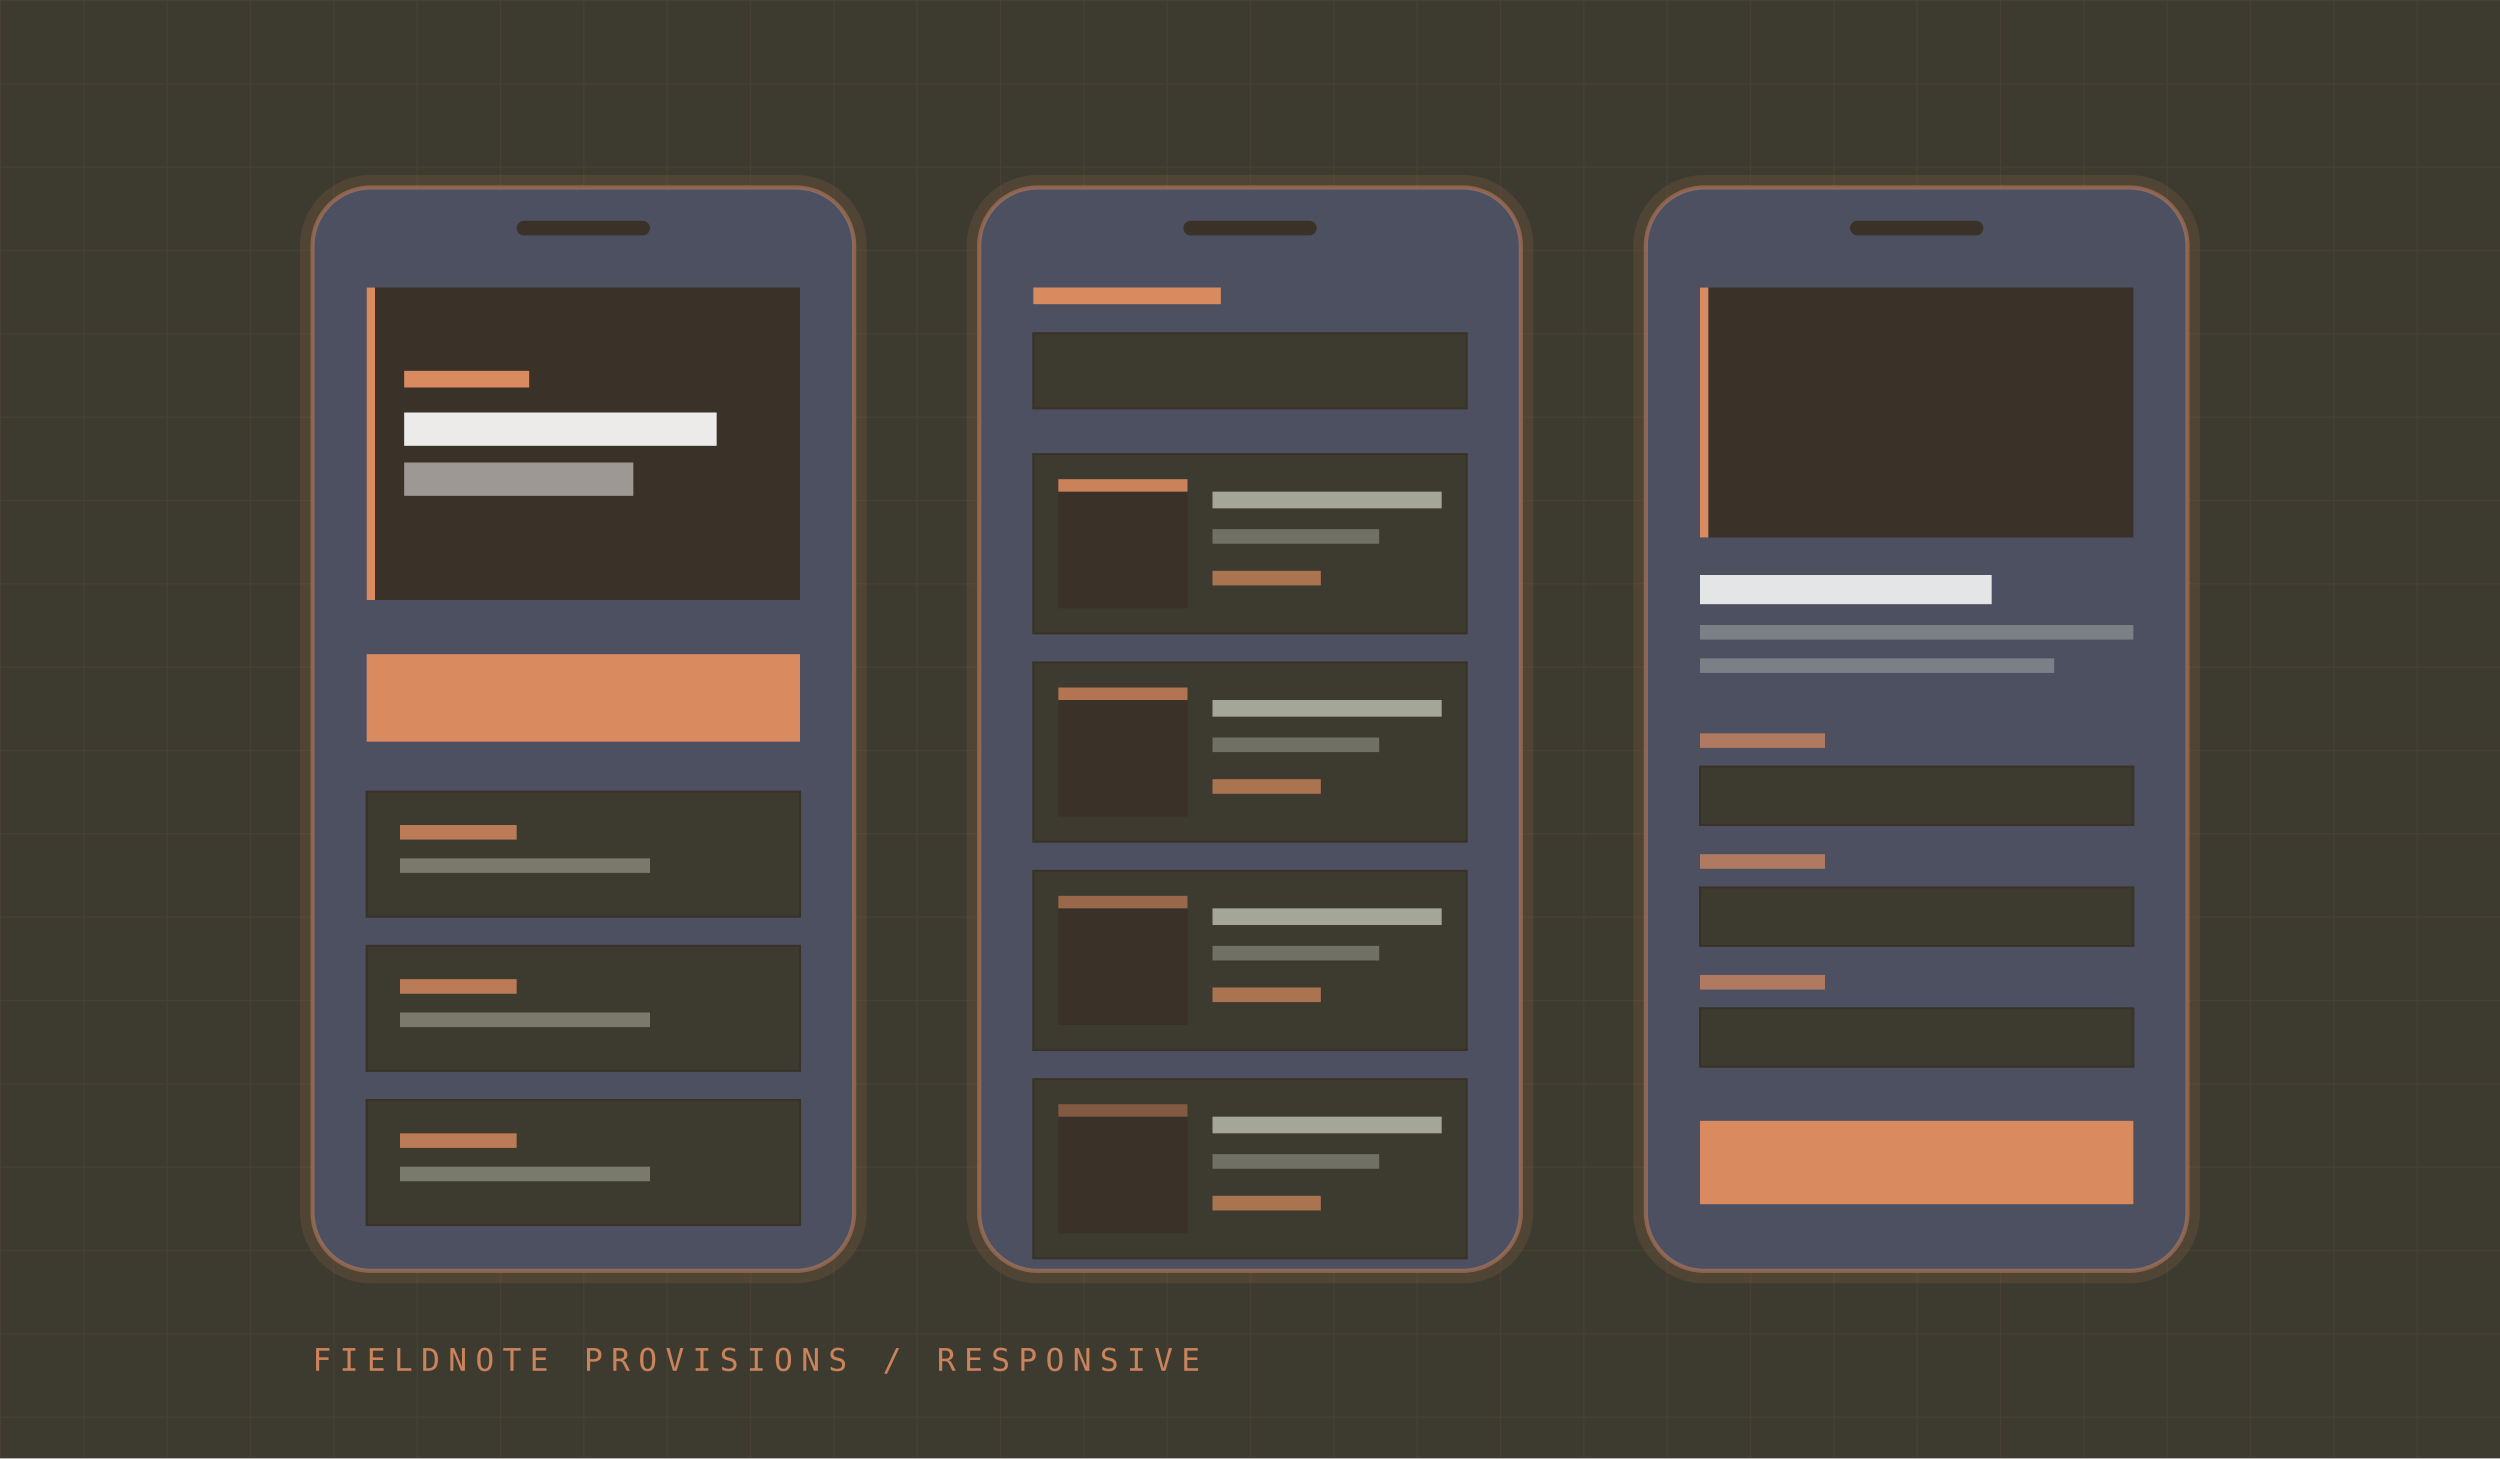
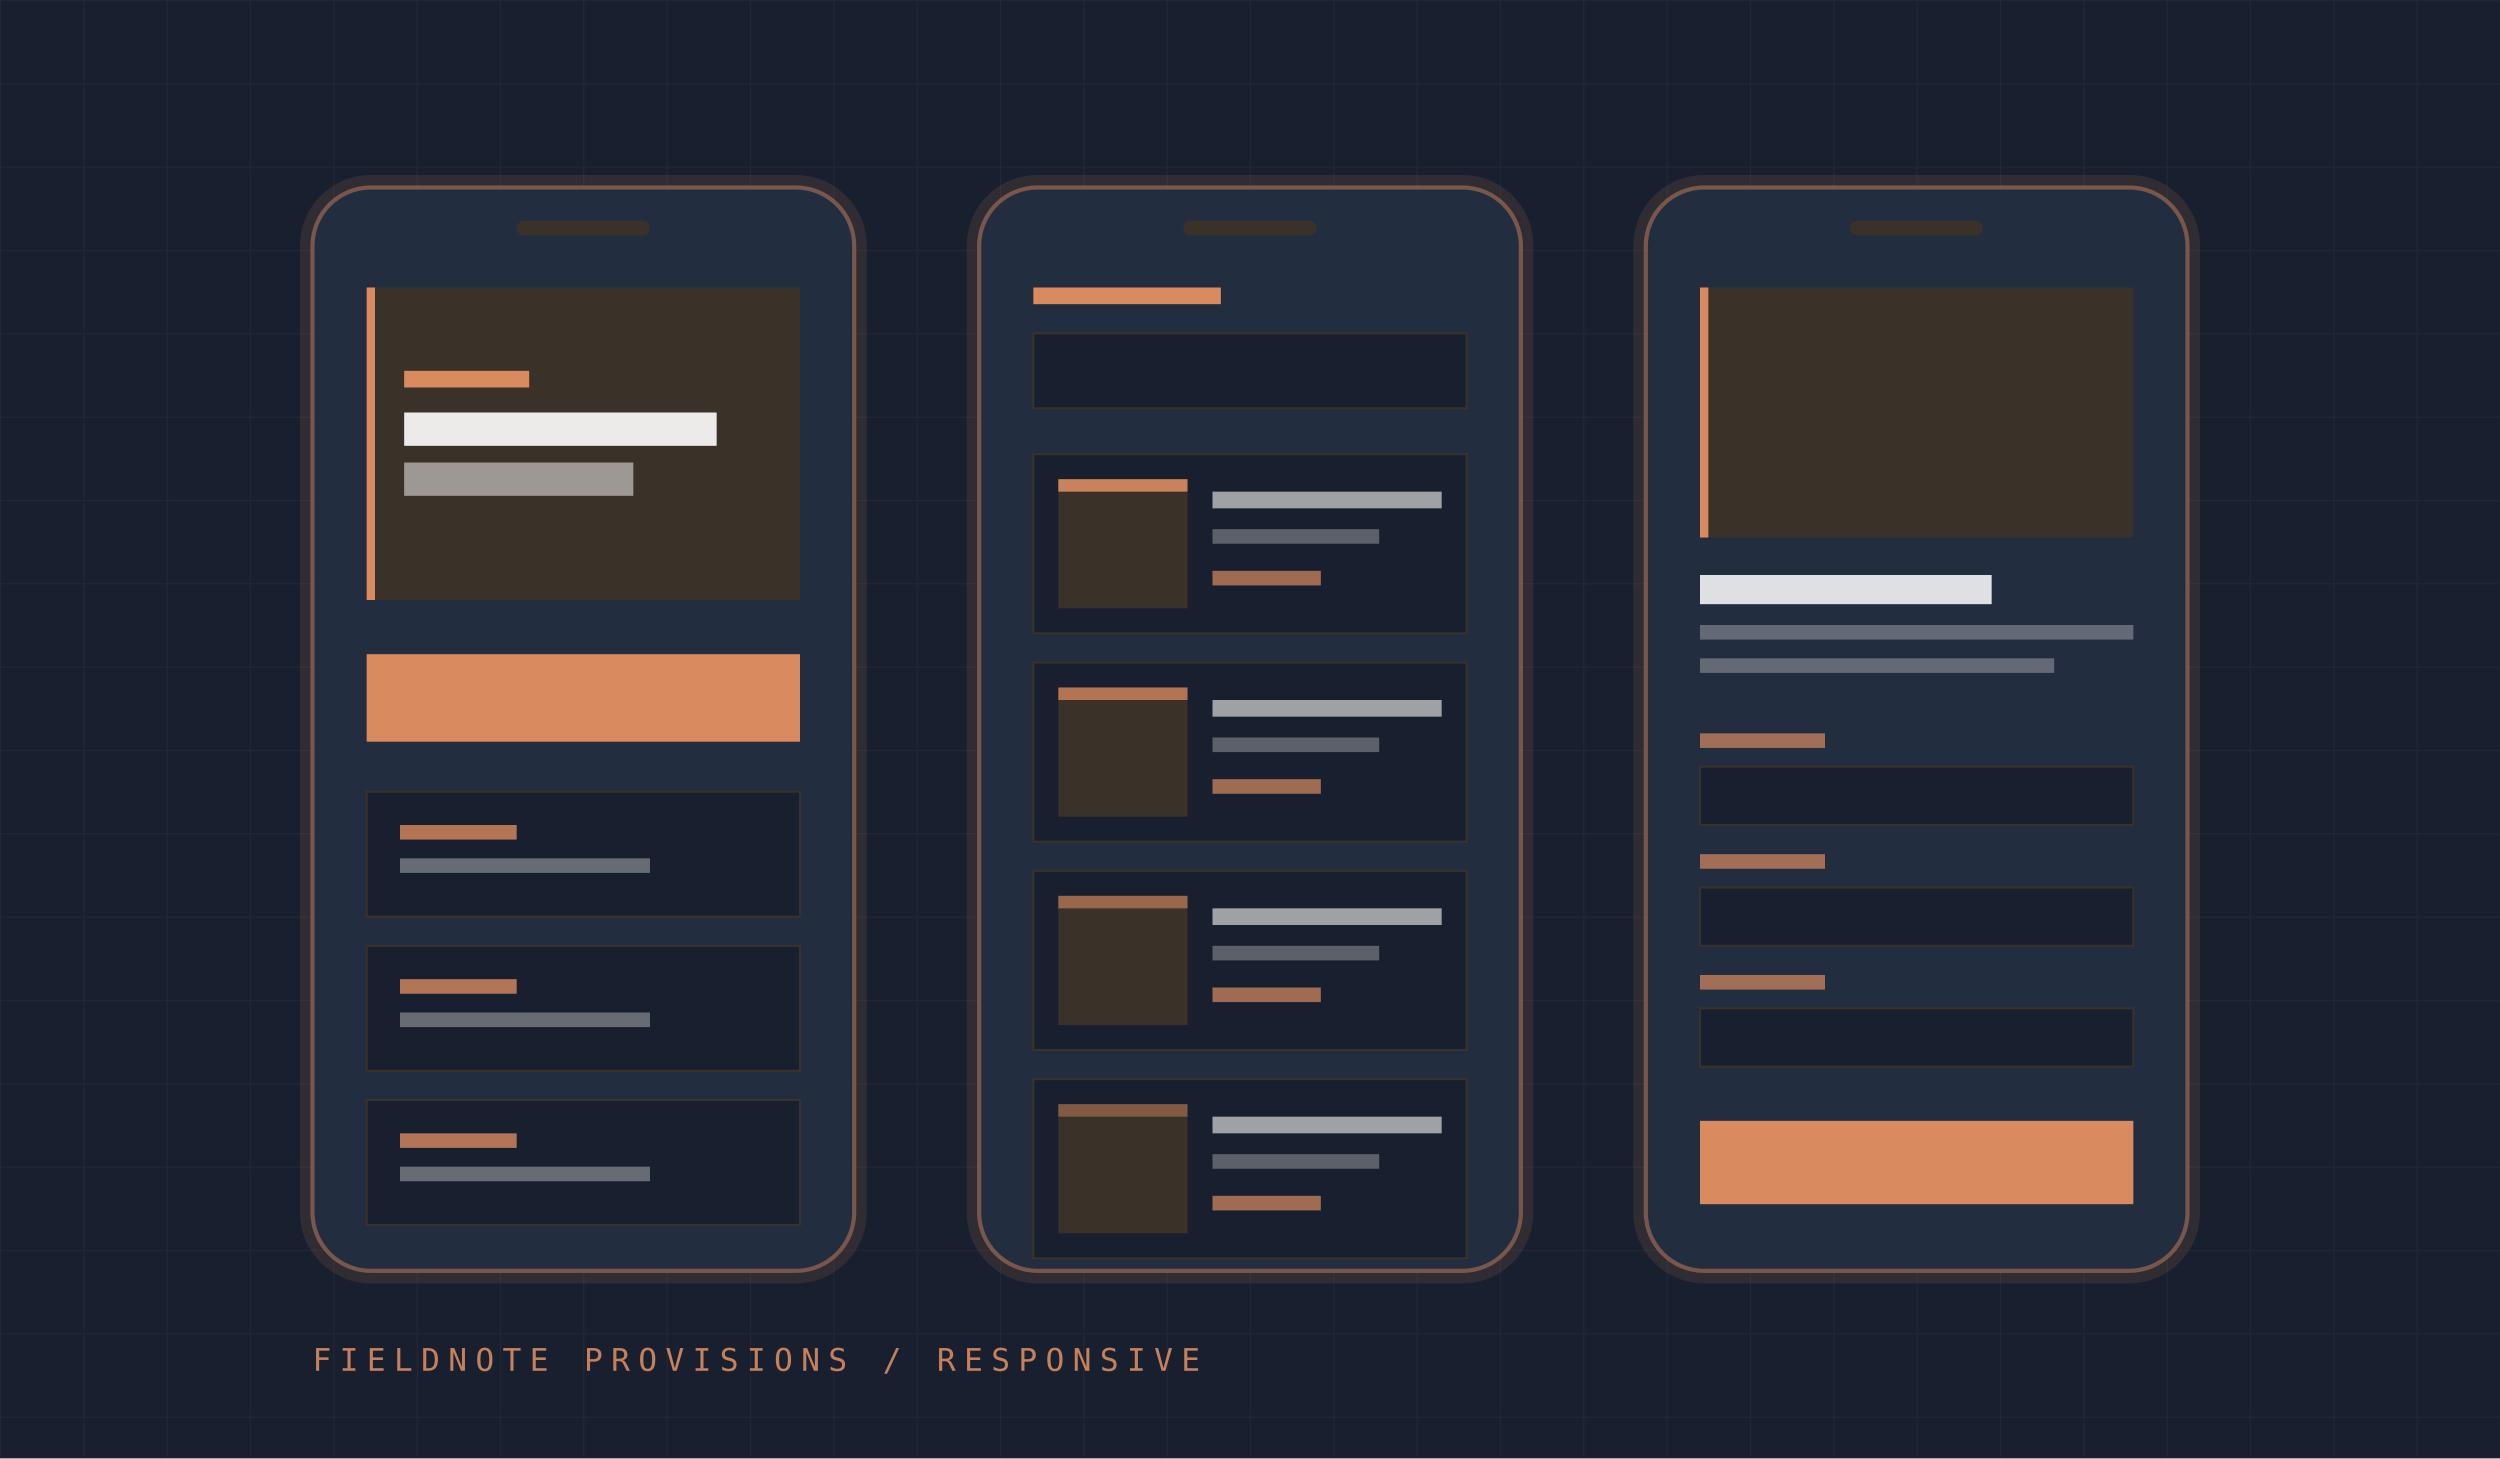
<svg xmlns="http://www.w3.org/2000/svg" viewBox="0 0 1200 700" width="1200" height="700" role="img" aria-label="FIELDNOTE PROVISIONS — responsive screens">
-   <rect width="1200" height="700" fill="#3D3B30" />
+   <rect width="1200" height="700" fill="#18202f" />
  <defs>
    <pattern id="g40" width="40" height="40" patternUnits="userSpaceOnUse">
      <path d="M 40 0 L 0 0 0 40" fill="none" stroke="#d98b5f" stroke-width="1" />
    </pattern>
  </defs>
  <rect width="1200" height="700" fill="url(#g40)" opacity="0.07" />
  <rect x="144" y="84" width="272" height="532" rx="34" fill="#d98b5f" opacity="0.12" />
-   <rect x="150" y="90" width="260" height="520" rx="28" fill="#4D5061" stroke="#d98b5f" stroke-opacity="0.45" stroke-width="2" />
+   <rect x="150" y="90" width="260" height="520" rx="28" fill="#232d40" stroke="#d98b5f" stroke-opacity="0.45" stroke-width="2" />
  <rect x="248" y="106" width="64" height="7" rx="3.5" fill="#3a3129" />
  <rect x="176" y="138" width="208" height="150" fill="#3a3129" />
  <rect x="176" y="138" width="4" height="150" fill="#d98b5f" />
  <rect x="194" y="178" width="60" height="8" fill="#d98b5f" />
  <rect x="194" y="198" width="150" height="16" fill="#ffffff" opacity="0.9" />
  <rect x="194" y="222" width="110" height="16" fill="#ffffff" opacity="0.5" />
  <rect x="176" y="314" width="208" height="42" fill="#d98b5f" />
-   <rect x="176" y="380" width="208" height="60" fill="#3D3B30" stroke="#3a3129" />
+   <rect x="176" y="380" width="208" height="60" fill="#18202f" stroke="#3a3129" />
  <rect x="192" y="396" width="56" height="7" fill="#d98b5f" opacity="0.8" />
-   <rect x="192" y="412" width="120" height="7" fill="#E9EDDE" opacity="0.35" />
-   <rect x="176" y="454" width="208" height="60" fill="#3D3B30" stroke="#3a3129" />
+   <rect x="192" y="412" width="120" height="7" fill="#faf7f2" opacity="0.35" />
+   <rect x="176" y="454" width="208" height="60" fill="#18202f" stroke="#3a3129" />
  <rect x="192" y="470" width="56" height="7" fill="#d98b5f" opacity="0.8" />
-   <rect x="192" y="486" width="120" height="7" fill="#E9EDDE" opacity="0.35" />
-   <rect x="176" y="528" width="208" height="60" fill="#3D3B30" stroke="#3a3129" />
+   <rect x="192" y="486" width="120" height="7" fill="#faf7f2" opacity="0.35" />
+   <rect x="176" y="528" width="208" height="60" fill="#18202f" stroke="#3a3129" />
  <rect x="192" y="544" width="56" height="7" fill="#d98b5f" opacity="0.8" />
-   <rect x="192" y="560" width="120" height="7" fill="#E9EDDE" opacity="0.35" />
+   <rect x="192" y="560" width="120" height="7" fill="#faf7f2" opacity="0.35" />
  <rect x="464" y="84" width="272" height="532" rx="34" fill="#d98b5f" opacity="0.12" />
-   <rect x="470" y="90" width="260" height="520" rx="28" fill="#4D5061" stroke="#d98b5f" stroke-opacity="0.45" stroke-width="2" />
+   <rect x="470" y="90" width="260" height="520" rx="28" fill="#232d40" stroke="#d98b5f" stroke-opacity="0.45" stroke-width="2" />
  <rect x="568" y="106" width="64" height="7" rx="3.5" fill="#3a3129" />
  <rect x="496" y="138" width="90" height="8" fill="#d98b5f" />
-   <rect x="496" y="160" width="208" height="36" fill="#3D3B30" stroke="#3a3129" />
-   <rect x="496" y="218" width="208" height="86" fill="#3D3B30" stroke="#3a3129" />
+   <rect x="496" y="160" width="208" height="36" fill="#18202f" stroke="#3a3129" />
+   <rect x="496" y="218" width="208" height="86" fill="#18202f" stroke="#3a3129" />
  <rect x="508" y="230" width="62" height="62" fill="#3a3129" />
  <rect x="508" y="230" width="62" height="6" fill="#d98b5f" opacity="0.90" />
-   <rect x="582" y="236" width="110" height="8" fill="#E9EDDE" opacity="0.6" />
-   <rect x="582" y="254" width="80" height="7" fill="#E9EDDE" opacity="0.3" />
+   <rect x="582" y="236" width="110" height="8" fill="#faf7f2" opacity="0.6" />
+   <rect x="582" y="254" width="80" height="7" fill="#faf7f2" opacity="0.3" />
  <rect x="582" y="274" width="52" height="7" fill="#d98b5f" opacity="0.7" />
-   <rect x="496" y="318" width="208" height="86" fill="#3D3B30" stroke="#3a3129" />
+   <rect x="496" y="318" width="208" height="86" fill="#18202f" stroke="#3a3129" />
  <rect x="508" y="330" width="62" height="62" fill="#3a3129" />
  <rect x="508" y="330" width="62" height="6" fill="#d98b5f" opacity="0.75" />
-   <rect x="582" y="336" width="110" height="8" fill="#E9EDDE" opacity="0.6" />
-   <rect x="582" y="354" width="80" height="7" fill="#E9EDDE" opacity="0.3" />
+   <rect x="582" y="336" width="110" height="8" fill="#faf7f2" opacity="0.6" />
+   <rect x="582" y="354" width="80" height="7" fill="#faf7f2" opacity="0.3" />
  <rect x="582" y="374" width="52" height="7" fill="#d98b5f" opacity="0.7" />
-   <rect x="496" y="418" width="208" height="86" fill="#3D3B30" stroke="#3a3129" />
+   <rect x="496" y="418" width="208" height="86" fill="#18202f" stroke="#3a3129" />
  <rect x="508" y="430" width="62" height="62" fill="#3a3129" />
  <rect x="508" y="430" width="62" height="6" fill="#d98b5f" opacity="0.60" />
-   <rect x="582" y="436" width="110" height="8" fill="#E9EDDE" opacity="0.6" />
-   <rect x="582" y="454" width="80" height="7" fill="#E9EDDE" opacity="0.3" />
+   <rect x="582" y="436" width="110" height="8" fill="#faf7f2" opacity="0.6" />
+   <rect x="582" y="454" width="80" height="7" fill="#faf7f2" opacity="0.3" />
  <rect x="582" y="474" width="52" height="7" fill="#d98b5f" opacity="0.7" />
-   <rect x="496" y="518" width="208" height="86" fill="#3D3B30" stroke="#3a3129" />
+   <rect x="496" y="518" width="208" height="86" fill="#18202f" stroke="#3a3129" />
  <rect x="508" y="530" width="62" height="62" fill="#3a3129" />
  <rect x="508" y="530" width="62" height="6" fill="#d98b5f" opacity="0.45" />
-   <rect x="582" y="536" width="110" height="8" fill="#E9EDDE" opacity="0.6" />
-   <rect x="582" y="554" width="80" height="7" fill="#E9EDDE" opacity="0.3" />
+   <rect x="582" y="536" width="110" height="8" fill="#faf7f2" opacity="0.6" />
+   <rect x="582" y="554" width="80" height="7" fill="#faf7f2" opacity="0.3" />
  <rect x="582" y="574" width="52" height="7" fill="#d98b5f" opacity="0.7" />
  <rect x="784" y="84" width="272" height="532" rx="34" fill="#d98b5f" opacity="0.12" />
-   <rect x="790" y="90" width="260" height="520" rx="28" fill="#4D5061" stroke="#d98b5f" stroke-opacity="0.45" stroke-width="2" />
+   <rect x="790" y="90" width="260" height="520" rx="28" fill="#232d40" stroke="#d98b5f" stroke-opacity="0.45" stroke-width="2" />
  <rect x="888" y="106" width="64" height="7" rx="3.5" fill="#3a3129" />
  <rect x="816" y="138" width="208" height="120" fill="#3a3129" />
  <rect x="816" y="138" width="4" height="120" fill="#d98b5f" />
  <rect x="816" y="276" width="140" height="14" fill="#ffffff" opacity="0.85" />
-   <rect x="816" y="300" width="208" height="7" fill="#E9EDDE" opacity="0.3" />
-   <rect x="816" y="316" width="170" height="7" fill="#E9EDDE" opacity="0.3" />
+   <rect x="816" y="300" width="208" height="7" fill="#faf7f2" opacity="0.3" />
+   <rect x="816" y="316" width="170" height="7" fill="#faf7f2" opacity="0.3" />
  <rect x="816" y="352" width="60" height="7" fill="#d98b5f" opacity="0.7" />
-   <rect x="816" y="368" width="208" height="28" fill="#3D3B30" stroke="#3a3129" />
+   <rect x="816" y="368" width="208" height="28" fill="#18202f" stroke="#3a3129" />
  <rect x="816" y="410" width="60" height="7" fill="#d98b5f" opacity="0.7" />
-   <rect x="816" y="426" width="208" height="28" fill="#3D3B30" stroke="#3a3129" />
+   <rect x="816" y="426" width="208" height="28" fill="#18202f" stroke="#3a3129" />
  <rect x="816" y="468" width="60" height="7" fill="#d98b5f" opacity="0.7" />
-   <rect x="816" y="484" width="208" height="28" fill="#3D3B30" stroke="#3a3129" />
+   <rect x="816" y="484" width="208" height="28" fill="#18202f" stroke="#3a3129" />
  <rect x="816" y="538" width="208" height="40" fill="#d98b5f" />
  <text x="150" y="658" font-family="IBM Plex Mono, monospace" font-size="15" letter-spacing="4" fill="#d98b5f" opacity="0.9">FIELDNOTE PROVISIONS / RESPONSIVE</text>
</svg>
